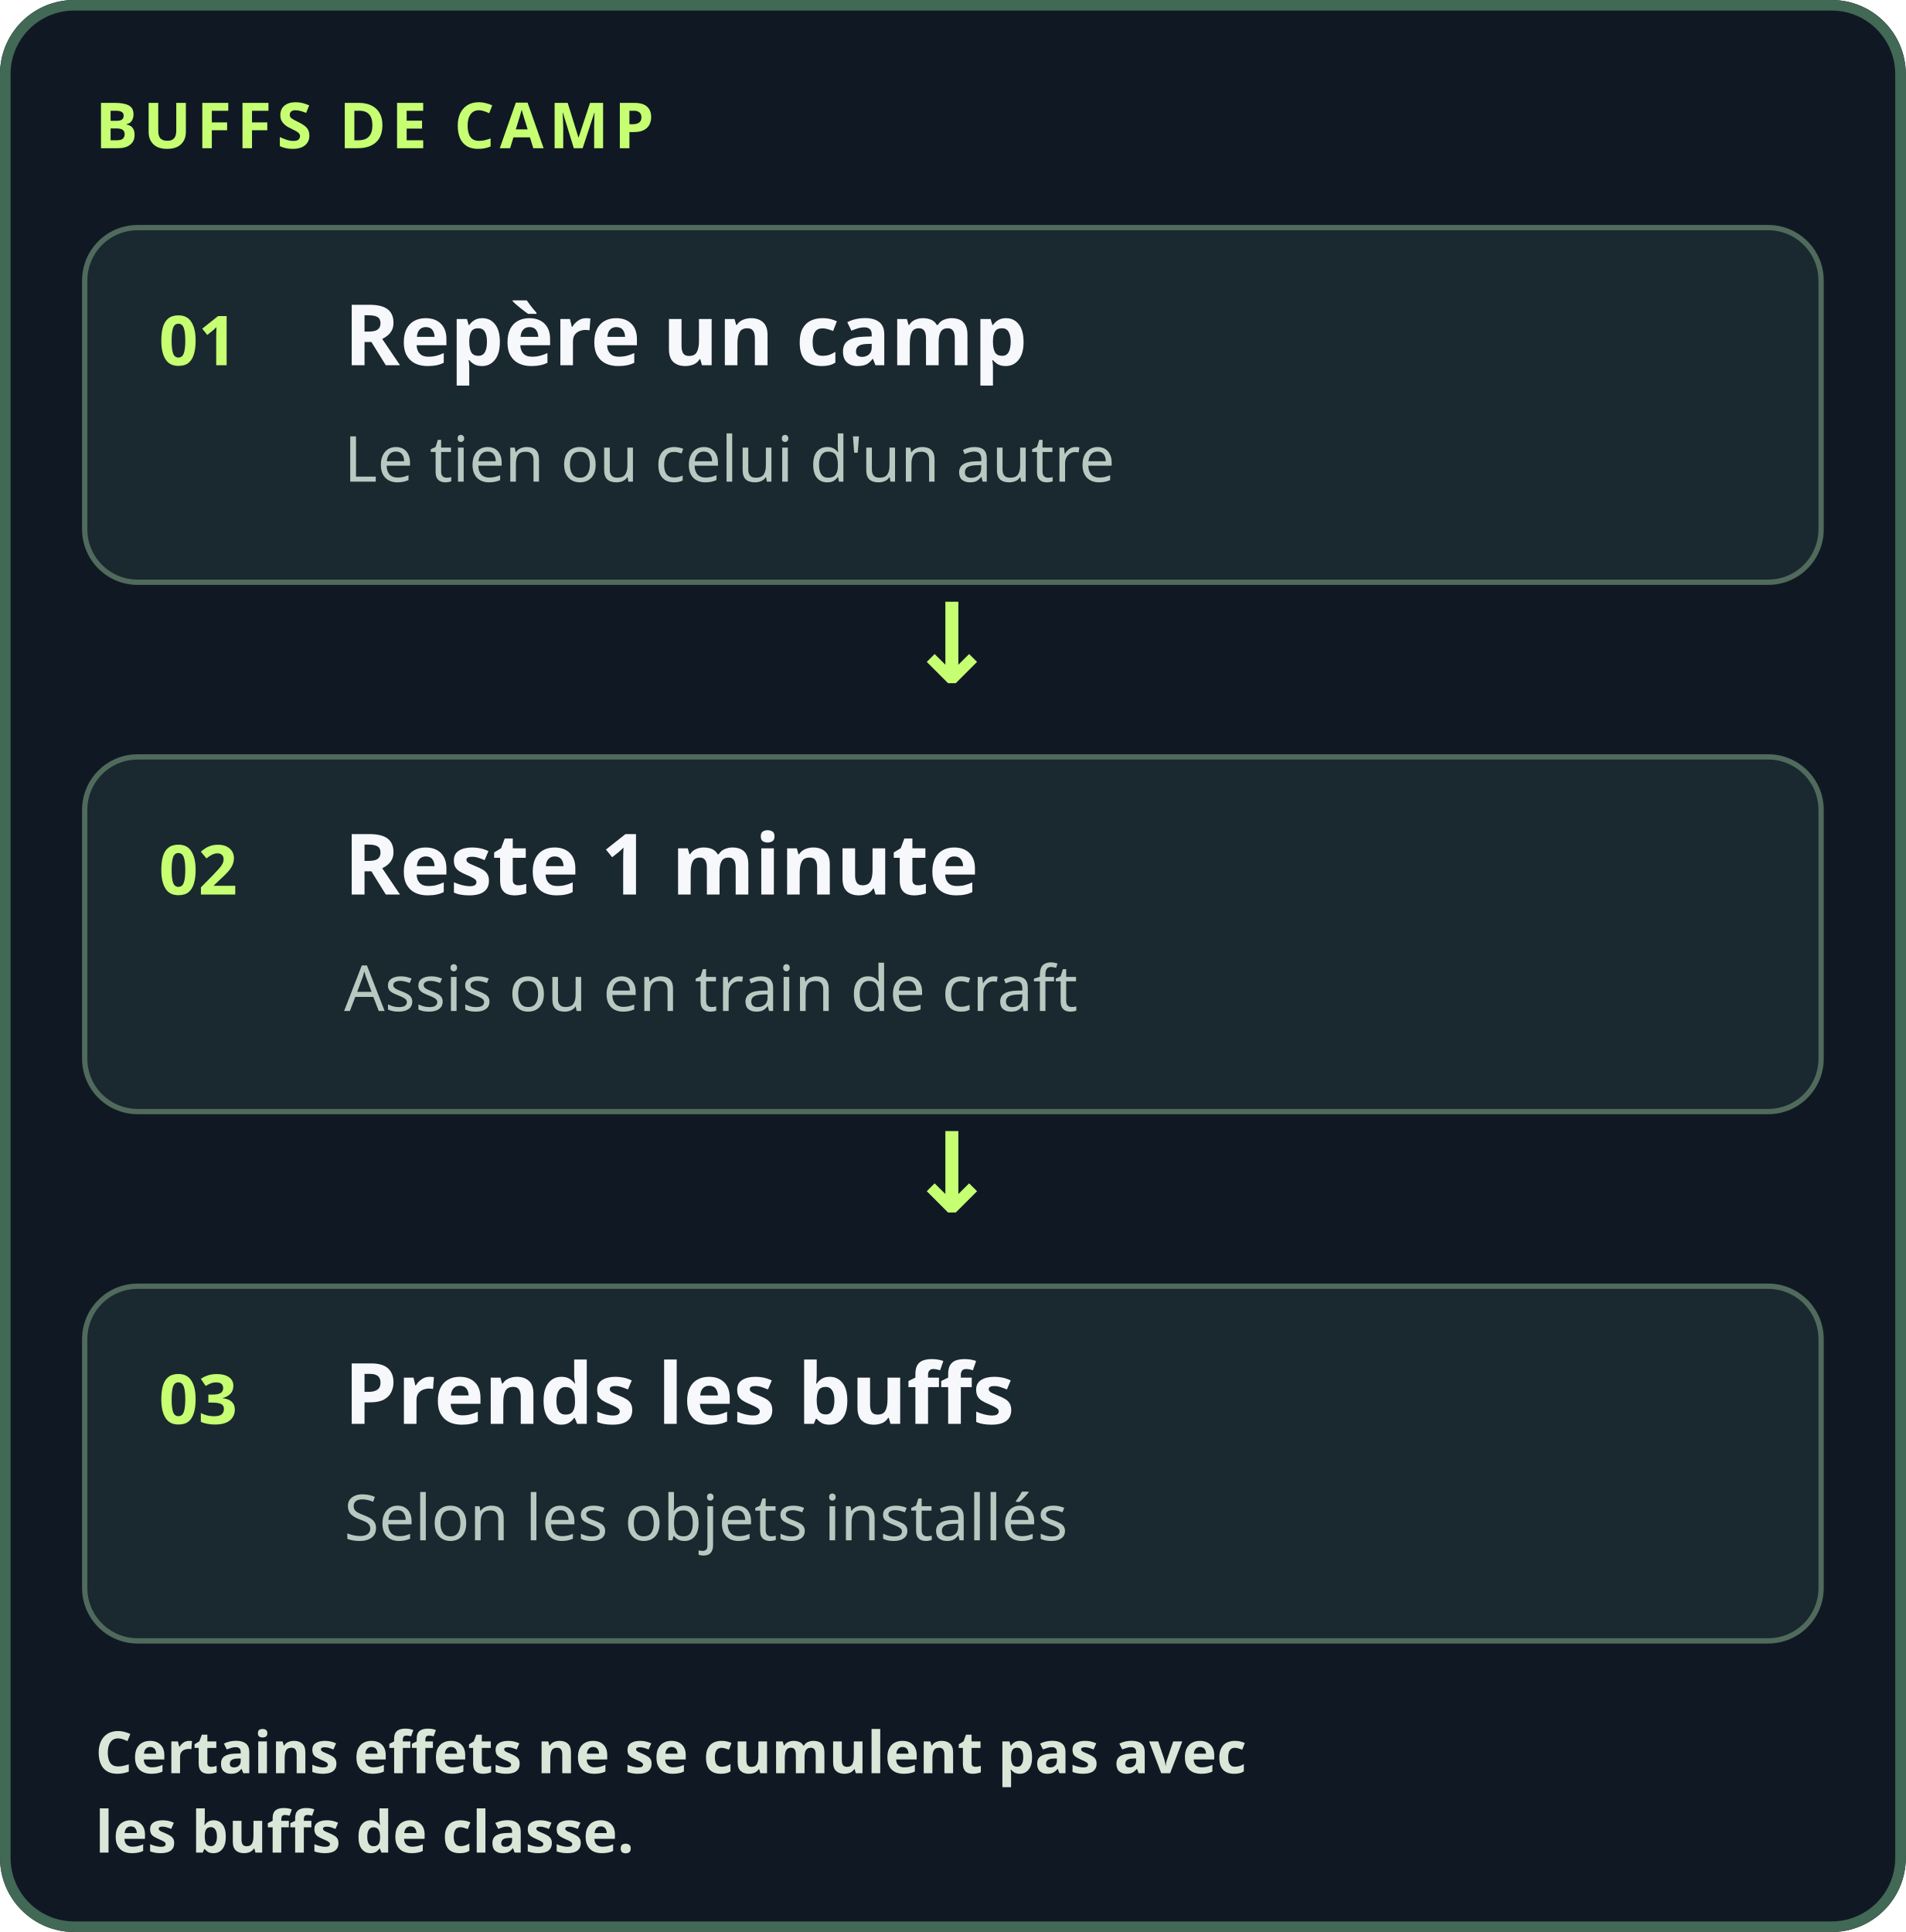
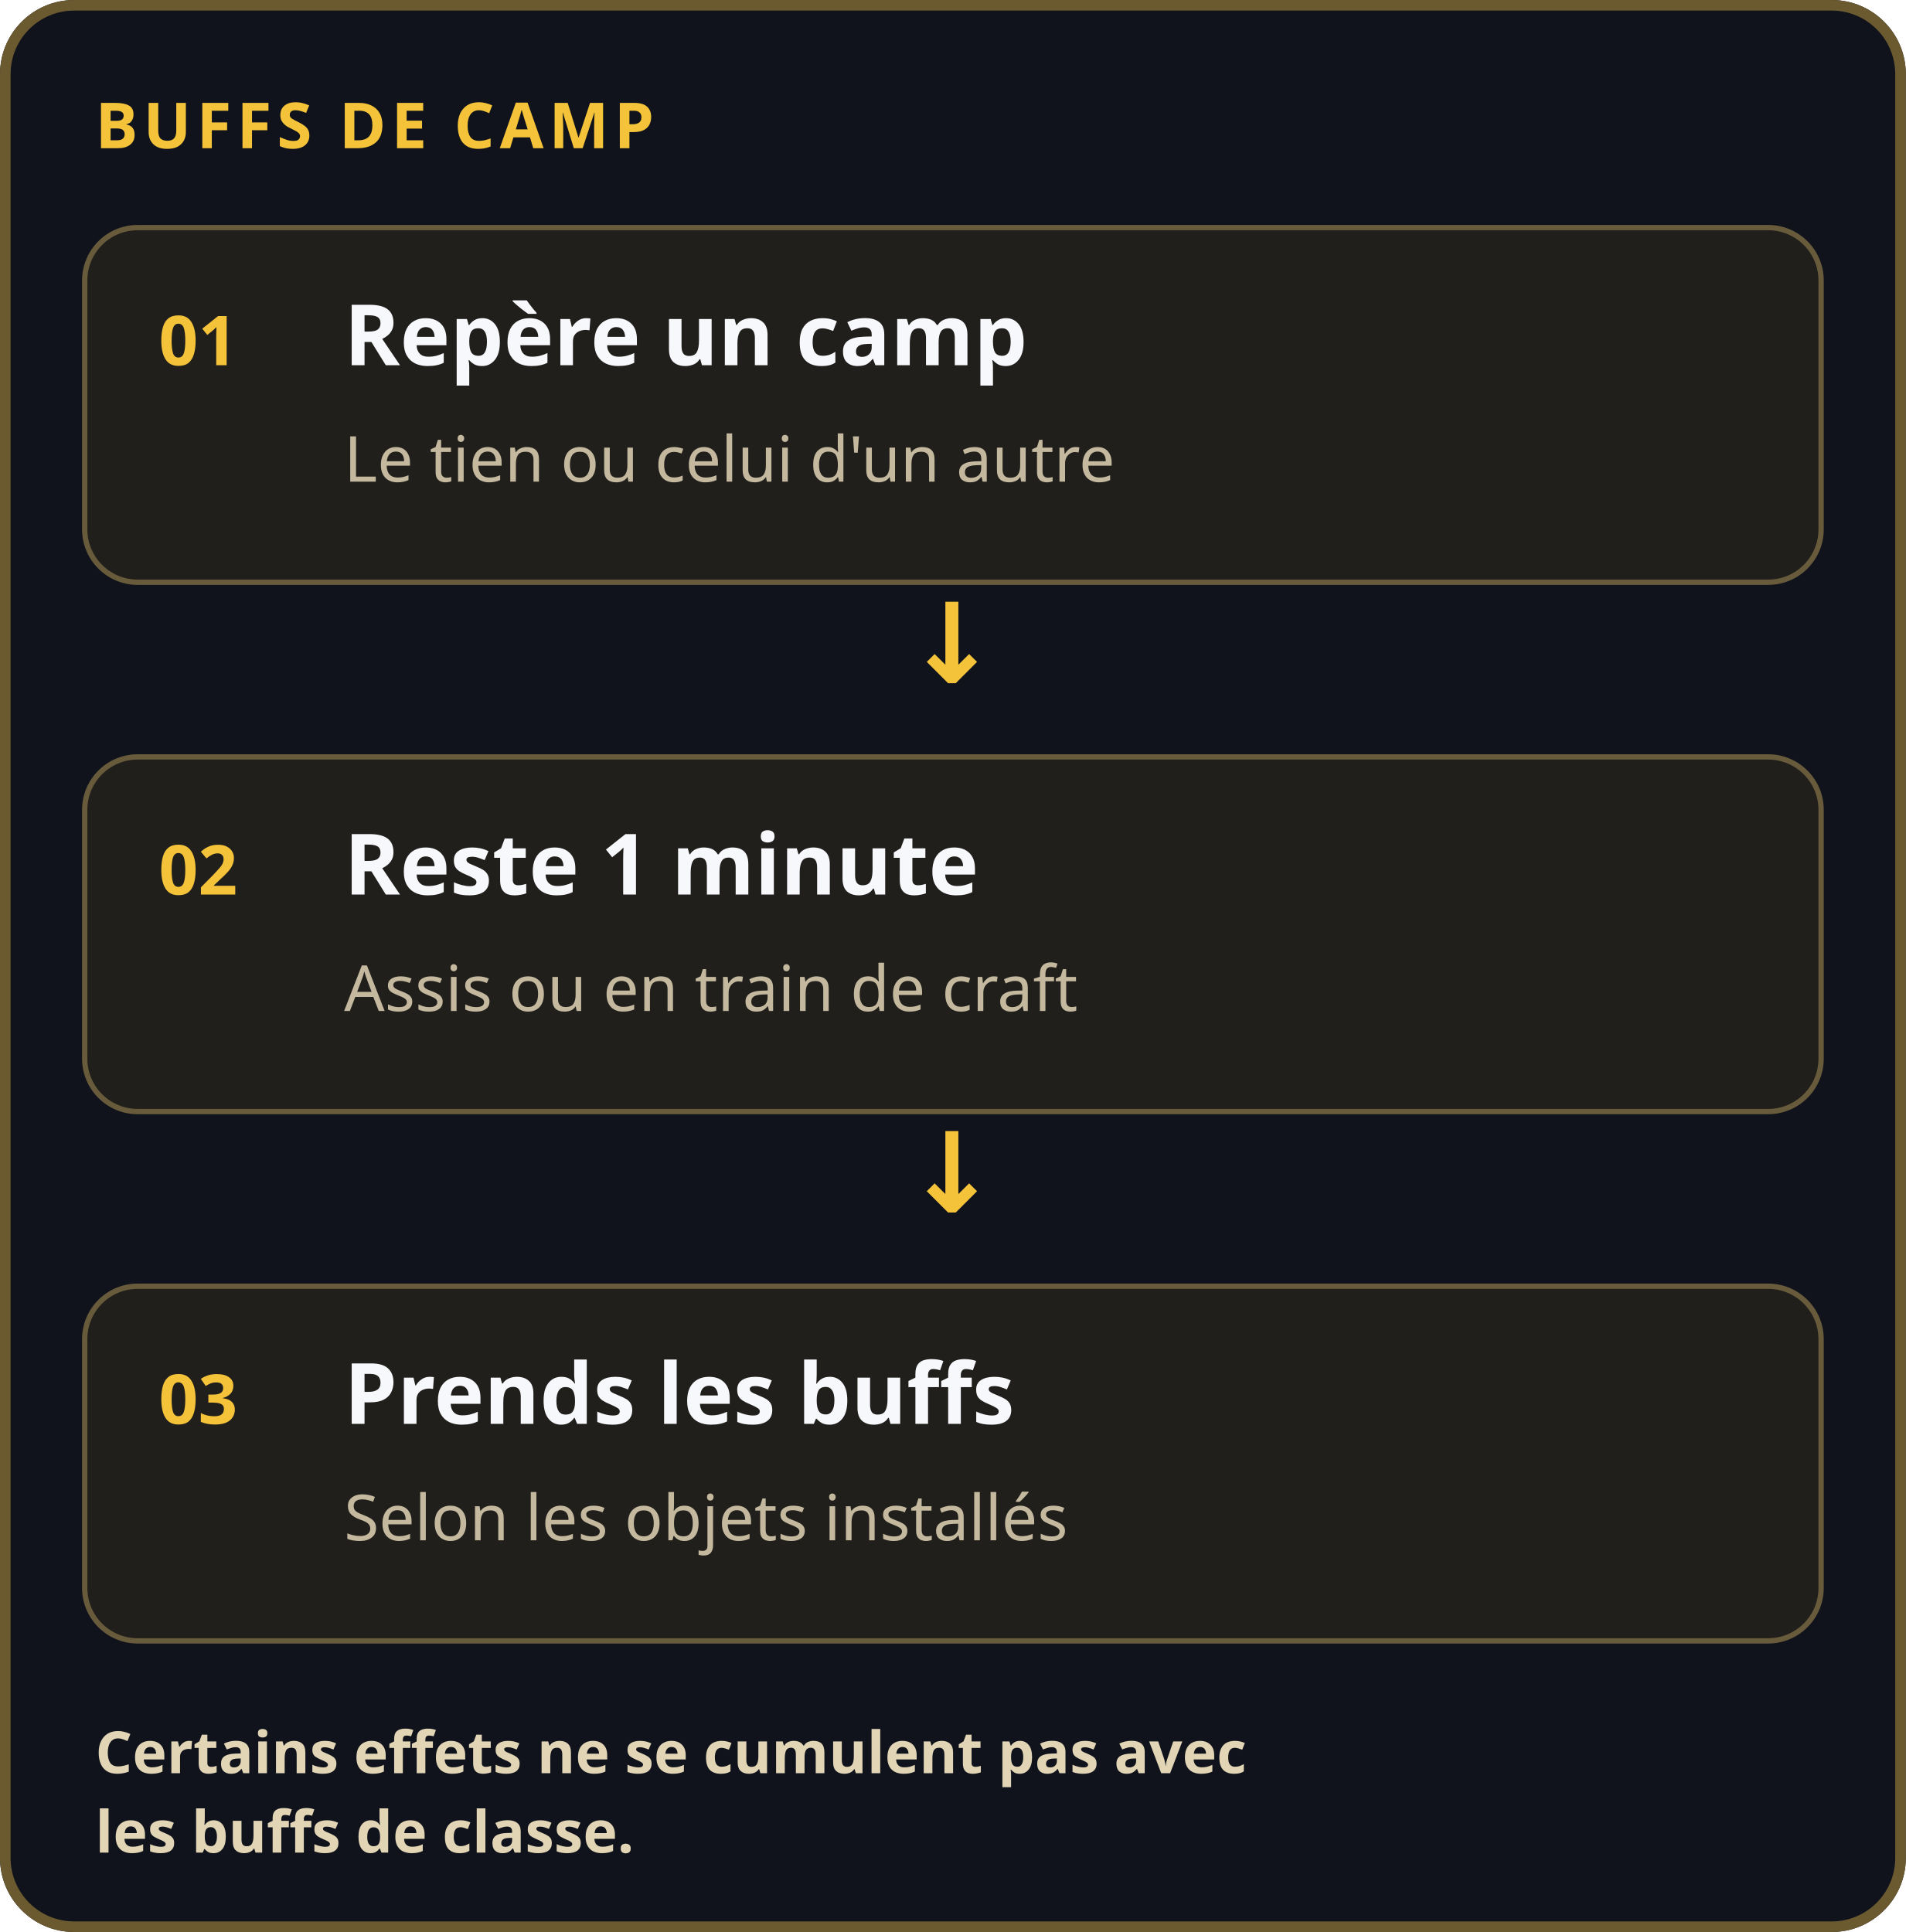
<svg xmlns="http://www.w3.org/2000/svg" width="360" height="365" viewBox="0 0 360 365">
-   <rect width="360" height="365" rx="14" fill="#101923" />
-   <rect x="1" y="1" width="358" height="363" rx="13" fill="none" stroke="#426856" stroke-width="2" />
+   <rect width="360" height="365" rx="14" fill="#10131b" />
+   <rect x="1" y="1" width="358" height="363" rx="13" fill="none" stroke="#6b5930" stroke-width="2" />
  <g font-family="system-ui,sans-serif">
-     <text x="18" y="28" fill="#c6ff72" font-size="12" font-weight="800" letter-spacing="1">BUFFS DE CAMP</text>
-     <rect x="16" y="43" width="328" height="67" rx="10" fill="#1a2930" stroke="#506a5c" />
-     <text x="30" y="69" fill="#c6ff72" font-size="13" font-weight="800">01</text>
+     <text x="18" y="28" fill="#f4c33a" font-size="12" font-weight="800" letter-spacing="1">BUFFS DE CAMP</text>
+     <rect x="16" y="43" width="328" height="67" rx="10" fill="#211f1b" stroke="#685b3c" />
+     <text x="30" y="69" fill="#f4c33a" font-size="13" font-weight="800">01</text>
    <text x="65" y="69" fill="#f7f8fc" font-size="16" font-weight="750">Repère un camp</text>
-     <text x="65" y="91" fill="#b9c8c0" font-size="12">Le tien ou celui d'un autre</text>
-     <text x="171" y="129" fill="#c6ff72" font-size="21" font-weight="800">↓</text>
-     <rect x="16" y="143" width="328" height="67" rx="10" fill="#1a2930" stroke="#506a5c" />
-     <text x="30" y="169" fill="#c6ff72" font-size="13" font-weight="800">02</text>
+     <text x="65" y="91" fill="#c4b99f" font-size="12">Le tien ou celui d'un autre</text>
+     <text x="171" y="129" fill="#f4c33a" font-size="21" font-weight="800">↓</text>
+     <rect x="16" y="143" width="328" height="67" rx="10" fill="#211f1b" stroke="#685b3c" />
+     <text x="30" y="169" fill="#f4c33a" font-size="13" font-weight="800">02</text>
    <text x="65" y="169" fill="#f7f8fc" font-size="16" font-weight="750">Reste 1 minute</text>
-     <text x="65" y="191" fill="#b9c8c0" font-size="12">Assis ou en train de craft</text>
-     <text x="171" y="229" fill="#c6ff72" font-size="21" font-weight="800">↓</text>
-     <rect x="16" y="243" width="328" height="67" rx="10" fill="#1a2930" stroke="#506a5c" />
-     <text x="30" y="269" fill="#c6ff72" font-size="13" font-weight="800">03</text>
+     <text x="65" y="191" fill="#c4b99f" font-size="12">Assis ou en train de craft</text>
+     <text x="171" y="229" fill="#f4c33a" font-size="21" font-weight="800">↓</text>
+     <rect x="16" y="243" width="328" height="67" rx="10" fill="#211f1b" stroke="#685b3c" />
+     <text x="30" y="269" fill="#f4c33a" font-size="13" font-weight="800">03</text>
    <text x="65" y="269" fill="#f7f8fc" font-size="16" font-weight="750">Prends les buffs</text>
-     <text x="65" y="291" fill="#b9c8c0" font-size="12">Selon les objets installés</text>
-     <text x="18" y="335" fill="#d8e7d8" font-size="11" font-weight="650">Certains effets ne se cumulent pas avec</text>
-     <text x="18" y="350" fill="#d8e7d8" font-size="11" font-weight="650">les buffs de classe.</text>
+     <text x="65" y="291" fill="#c4b99f" font-size="12">Selon les objets installés</text>
+     <text x="18" y="335" fill="#e1d5b6" font-size="11" font-weight="650">Certains effets ne se cumulent pas avec</text>
+     <text x="18" y="350" fill="#e1d5b6" font-size="11" font-weight="650">les buffs de classe.</text>
  </g>
</svg>
